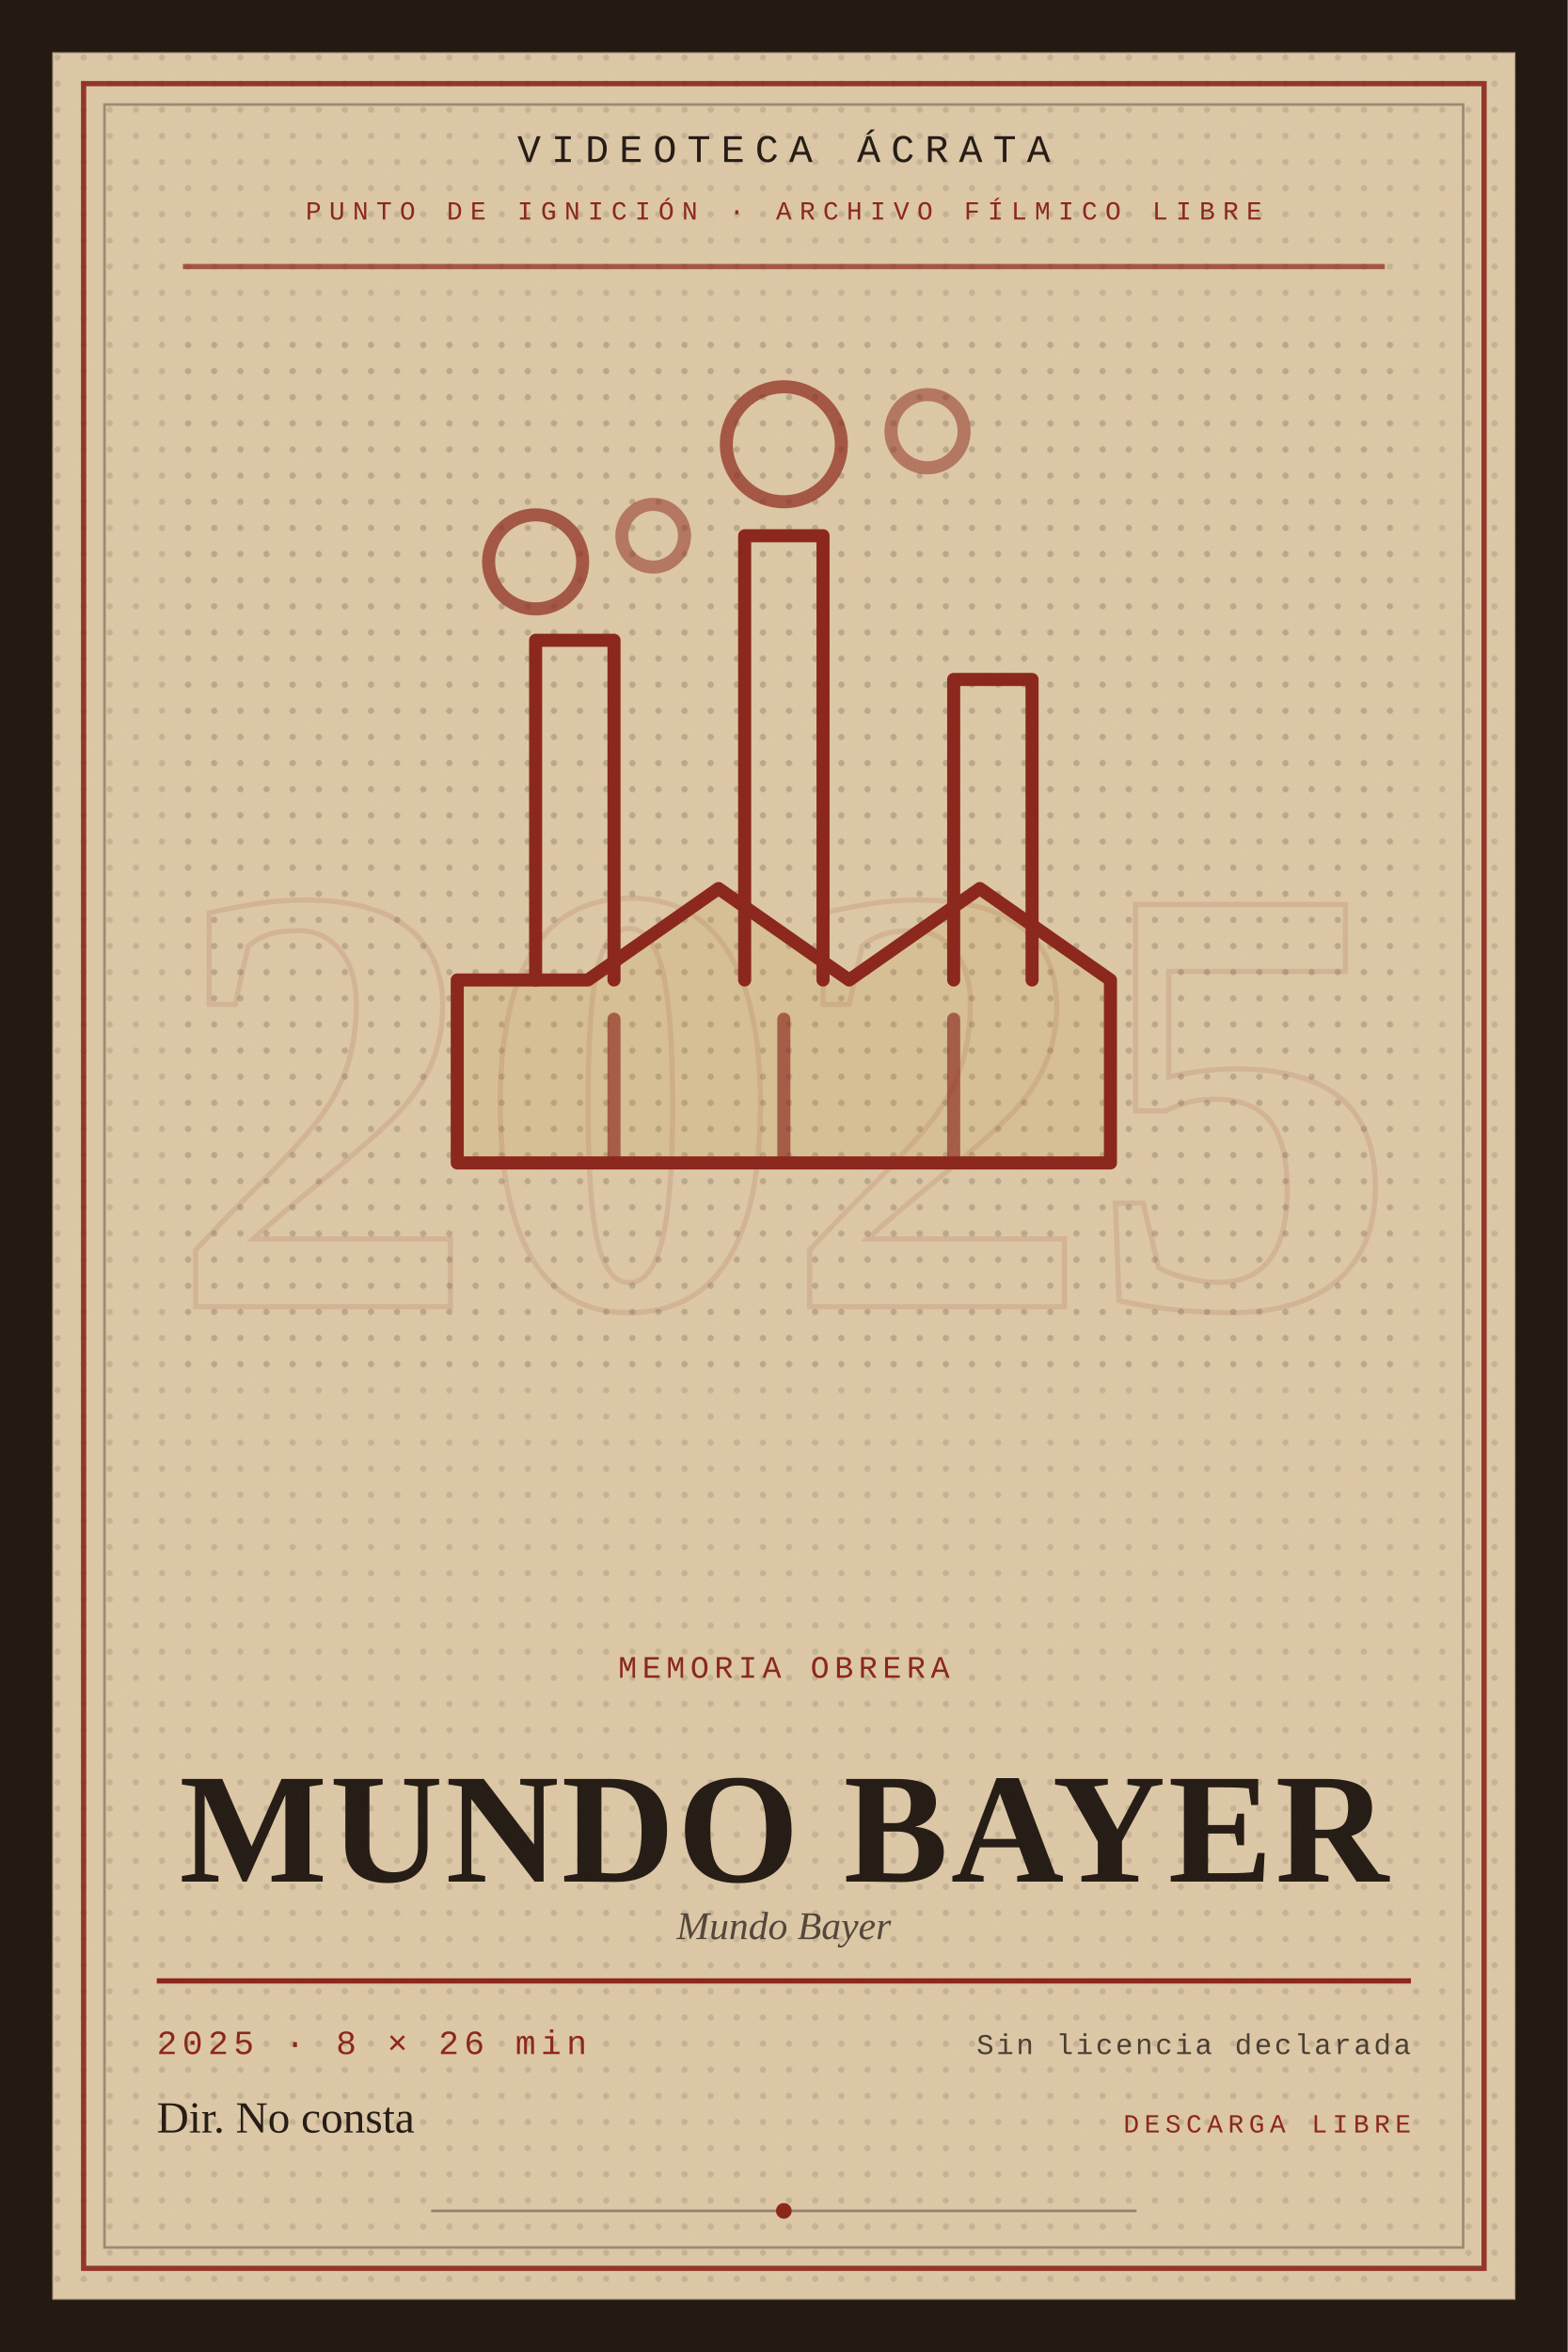
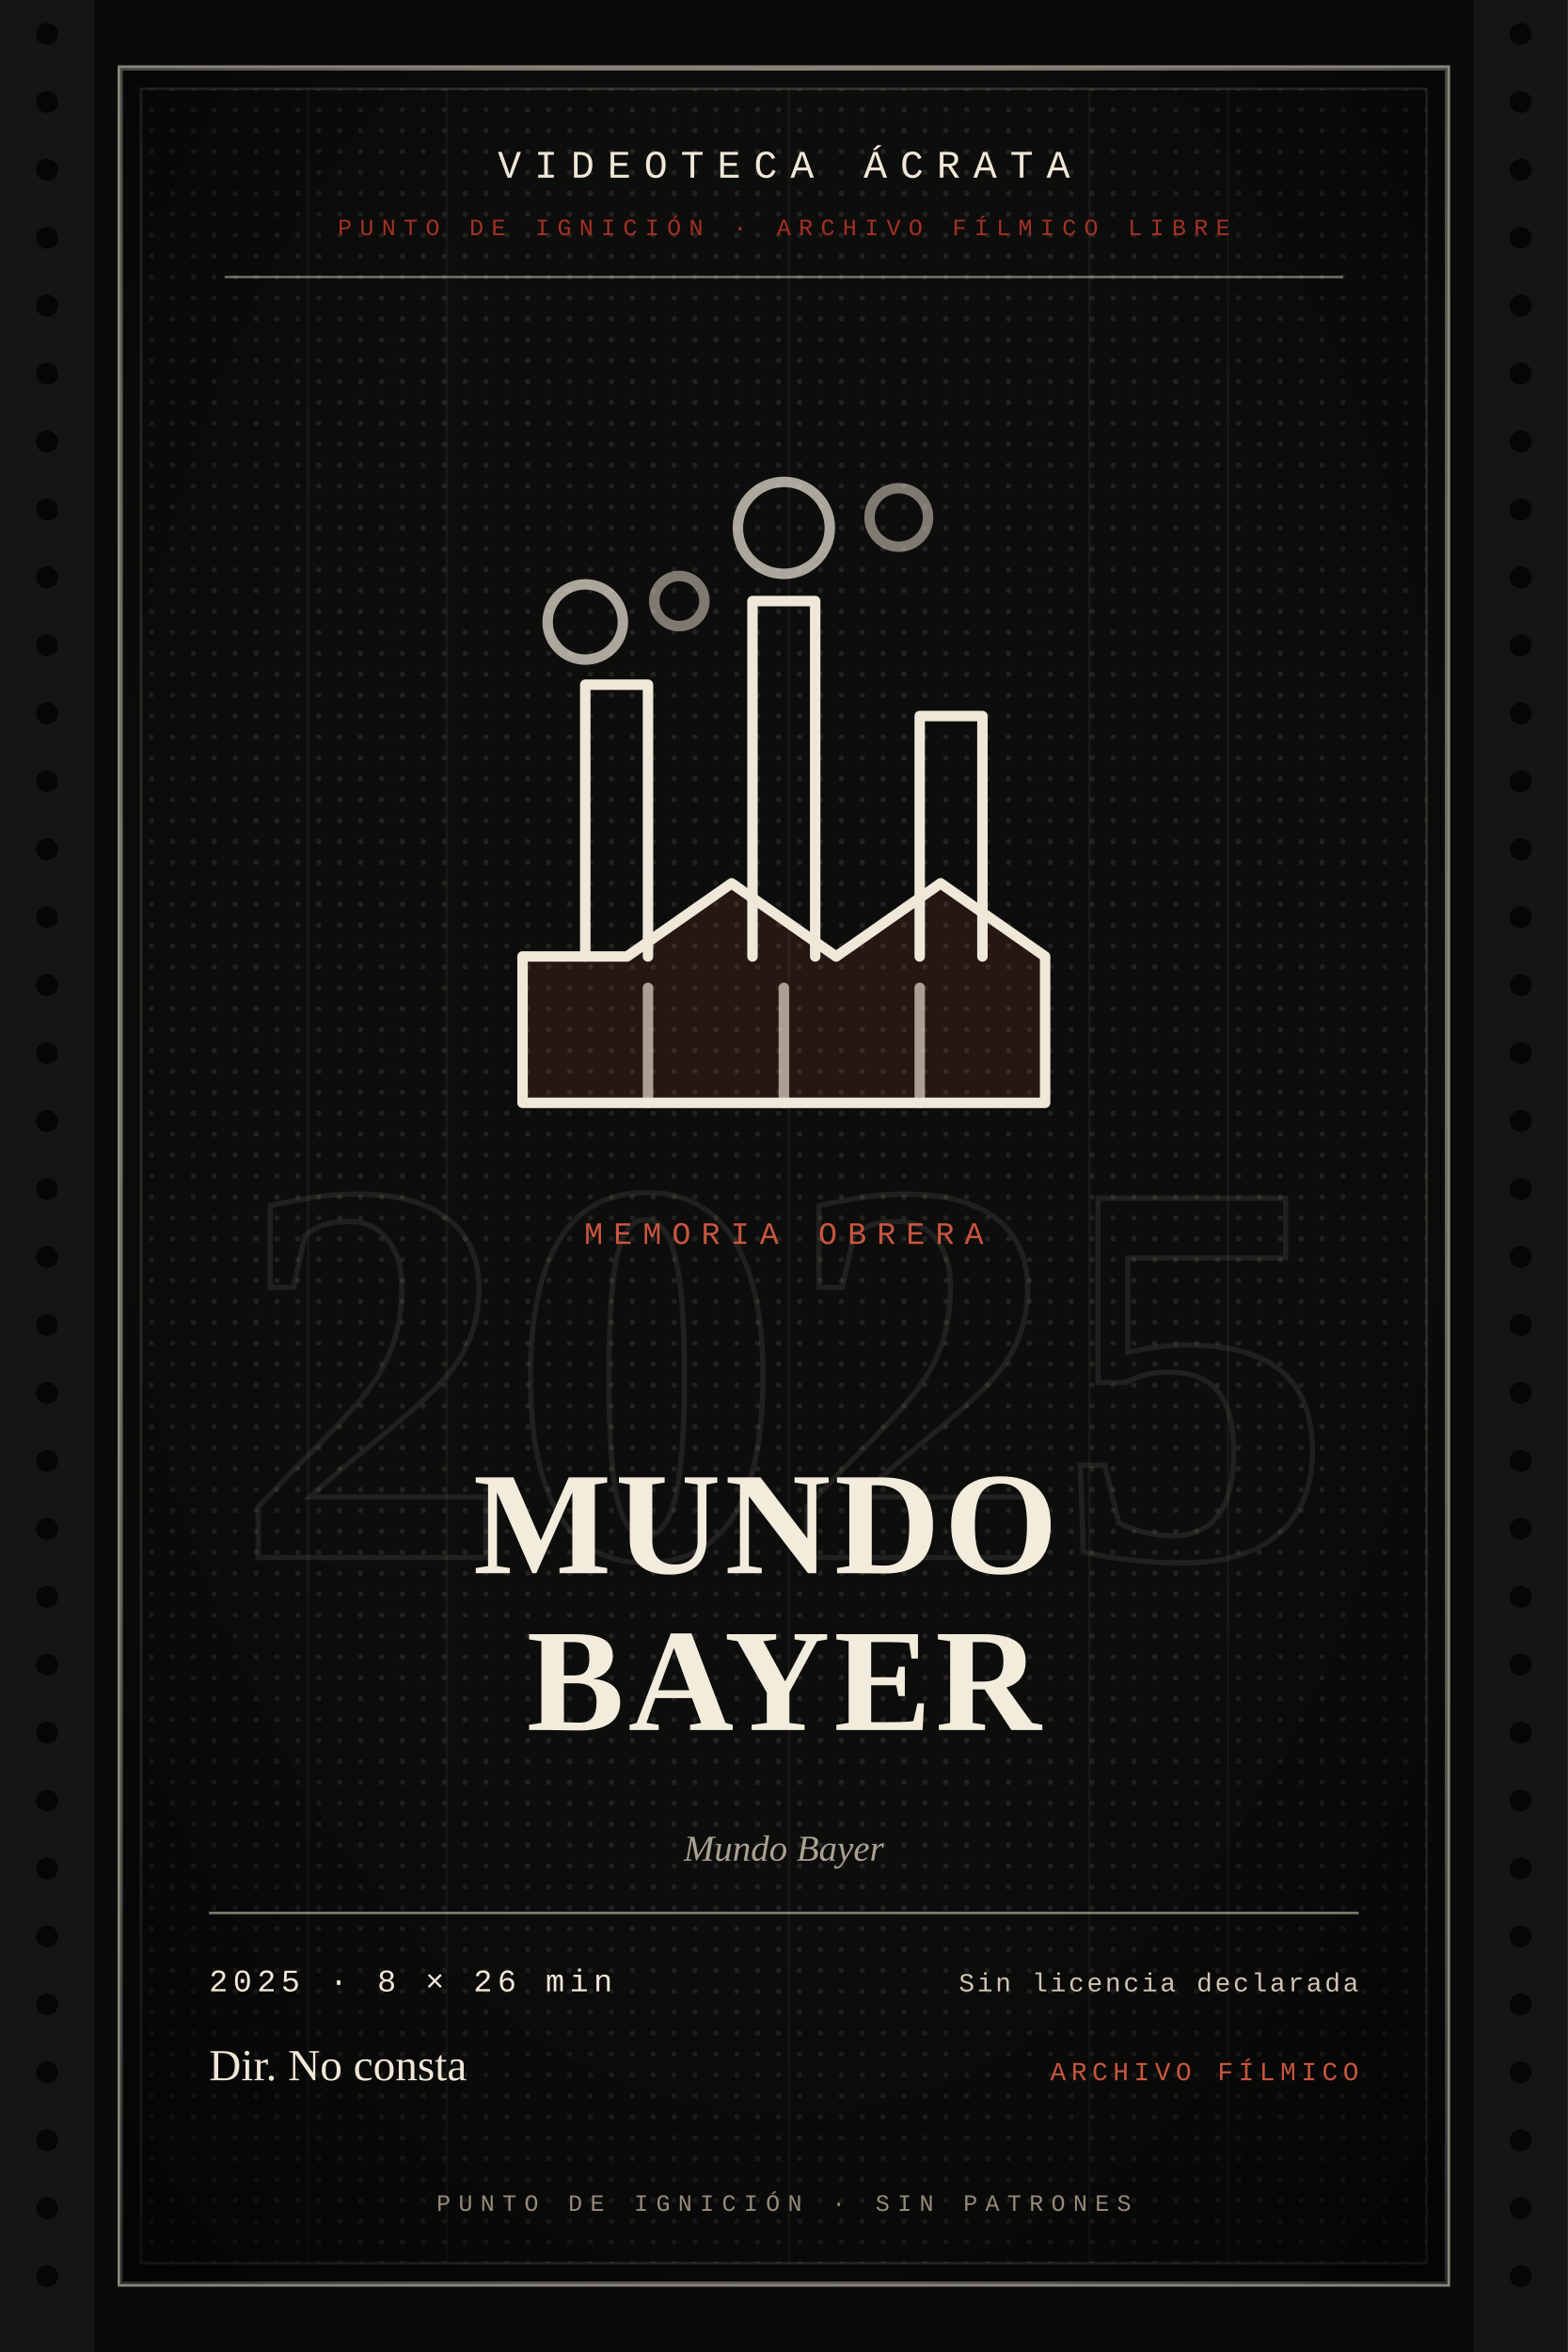
<svg xmlns="http://www.w3.org/2000/svg" viewBox="0 0 600 900" width="600" height="900" role="img" aria-labelledby="titulo-mundo-bayer desc-mundo-bayer">
  <defs>
-     <pattern id="trama" width="10" height="10" patternUnits="userSpaceOnUse">
-       <circle cx="2" cy="2" r="1.2" fill="#251b15" opacity=".18" />
+     <pattern id="grano-n" width="8" height="8" patternUnits="userSpaceOnUse">
+       <circle cx="2" cy="2" r="1" fill="#f2ecdc" opacity=".14" />
    </pattern>
-     <filter id="grano" x="0" y="0" width="100%" height="100%">
-       <feTurbulence type="fractalNoise" baseFrequency=".85" numOctaves="3" stitchTiles="stitch" result="ruido" />
-       <feColorMatrix in="ruido" type="saturate" values="0" result="gris" />
-       <feComponentTransfer in="gris" result="tenue">
-         <feFuncA type="table" tableValues="0 .12" />
-       </feComponentTransfer>
-       <feBlend in="SourceGraphic" in2="tenue" mode="multiply" />
-     </filter>
+     <radialGradient id="vineta-n" cx=".5" cy=".42" r=".78">
+       <stop offset="52%" stop-color="#000" stop-opacity="0" />
+       <stop offset="100%" stop-color="#000" stop-opacity=".72" />
+     </radialGradient>
  </defs>
-   <rect width="600" height="900" fill="#241a12" />
-   <rect x="20" y="20" width="560" height="860" fill="#dcc7a6" />
-   <rect x="20" y="20" width="560" height="860" fill="url(#trama)" opacity=".7" />
-   <rect x="32" y="32" width="536" height="836" fill="none" stroke="#8b261b" stroke-width="2" opacity=".9" />
-   <rect x="40" y="40" width="520" height="820" fill="none" stroke="#251b15" stroke-width="1" opacity=".35" />
-   <text x="300" y="62" text-anchor="middle" font-family="'Special Elite', 'Courier New', monospace" font-size="15" letter-spacing="4" fill="#251b15">VIDEOTECA ÁCRATA</text>
-   <text x="300" y="84" text-anchor="middle" font-family="'Special Elite', 'Courier New', monospace" font-size="10" letter-spacing="3" fill="#8b261b">PUNTO DE IGNICIÓN · ARCHIVO FÍLMICO LIBRE</text>
-   <path d="M70 102 L530 102" stroke="#8b261b" stroke-width="2" opacity=".7" />
-   <text x="300" y="500" text-anchor="middle" font-family="Georgia, 'Times New Roman', serif" font-weight="700" font-size="235" fill="none" stroke="#8b261b" stroke-width="2" opacity=".12">2025</text>
-   <rect x="65" y="125" width="470" height="405" fill="url(#trama)" opacity=".4" />
-   <g transform="translate(300 320) scale(1)">
+   <rect width="600" height="900" fill="#0a0a09" />
+   <rect x="0" y="0" width="36" height="900" fill="#151513" />
+   <rect x="564" y="0" width="36" height="900" fill="#151513" />
+   <g fill="#060605">
+     <circle cx="18" cy="13" r="4.2" />
+     <circle cx="582" cy="13" r="4.2" />
+     <circle cx="18" cy="39" r="4.2" />
+     <circle cx="582" cy="39" r="4.2" />
+     <circle cx="18" cy="65" r="4.2" />
+     <circle cx="582" cy="65" r="4.2" />
+     <circle cx="18" cy="91" r="4.2" />
+     <circle cx="582" cy="91" r="4.2" />
+     <circle cx="18" cy="117" r="4.2" />
+     <circle cx="582" cy="117" r="4.2" />
+     <circle cx="18" cy="143" r="4.2" />
+     <circle cx="582" cy="143" r="4.2" />
+     <circle cx="18" cy="169" r="4.2" />
+     <circle cx="582" cy="169" r="4.2" />
+     <circle cx="18" cy="195" r="4.2" />
+     <circle cx="582" cy="195" r="4.2" />
+     <circle cx="18" cy="221" r="4.2" />
+     <circle cx="582" cy="221" r="4.2" />
+     <circle cx="18" cy="247" r="4.2" />
+     <circle cx="582" cy="247" r="4.2" />
+     <circle cx="18" cy="273" r="4.2" />
+     <circle cx="582" cy="273" r="4.2" />
+     <circle cx="18" cy="299" r="4.2" />
+     <circle cx="582" cy="299" r="4.2" />
+     <circle cx="18" cy="325" r="4.2" />
+     <circle cx="582" cy="325" r="4.2" />
+     <circle cx="18" cy="351" r="4.2" />
+     <circle cx="582" cy="351" r="4.2" />
+     <circle cx="18" cy="377" r="4.2" />
+     <circle cx="582" cy="377" r="4.2" />
+     <circle cx="18" cy="403" r="4.2" />
+     <circle cx="582" cy="403" r="4.2" />
+     <circle cx="18" cy="429" r="4.2" />
+     <circle cx="582" cy="429" r="4.2" />
+     <circle cx="18" cy="455" r="4.2" />
+     <circle cx="582" cy="455" r="4.2" />
+     <circle cx="18" cy="481" r="4.2" />
+     <circle cx="582" cy="481" r="4.2" />
+     <circle cx="18" cy="507" r="4.2" />
+     <circle cx="582" cy="507" r="4.2" />
+     <circle cx="18" cy="533" r="4.2" />
+     <circle cx="582" cy="533" r="4.2" />
+     <circle cx="18" cy="559" r="4.2" />
+     <circle cx="582" cy="559" r="4.2" />
+     <circle cx="18" cy="585" r="4.2" />
+     <circle cx="582" cy="585" r="4.2" />
+     <circle cx="18" cy="611" r="4.2" />
+     <circle cx="582" cy="611" r="4.2" />
+     <circle cx="18" cy="637" r="4.2" />
+     <circle cx="582" cy="637" r="4.2" />
+     <circle cx="18" cy="663" r="4.2" />
+     <circle cx="582" cy="663" r="4.2" />
+     <circle cx="18" cy="689" r="4.2" />
+     <circle cx="582" cy="689" r="4.2" />
+     <circle cx="18" cy="715" r="4.2" />
+     <circle cx="582" cy="715" r="4.2" />
+     <circle cx="18" cy="741" r="4.2" />
+     <circle cx="582" cy="741" r="4.2" />
+     <circle cx="18" cy="767" r="4.2" />
+     <circle cx="582" cy="767" r="4.2" />
+     <circle cx="18" cy="793" r="4.2" />
+     <circle cx="582" cy="793" r="4.2" />
+     <circle cx="18" cy="819" r="4.2" />
+     <circle cx="582" cy="819" r="4.2" />
+     <circle cx="18" cy="845" r="4.2" />
+     <circle cx="582" cy="845" r="4.2" />
+     <circle cx="18" cy="871" r="4.2" />
+     <circle cx="582" cy="871" r="4.2" />
+   </g>
+   <rect x="46" y="26" width="508" height="848" fill="#0d0d0c" stroke="#efe8d8" stroke-width="2" stroke-opacity=".55" />
+   <rect x="54" y="34" width="492" height="832" fill="none" stroke="#efe8d8" stroke-width="1" stroke-opacity=".18" />
+   <rect x="54" y="34" width="492" height="832" fill="url(#grano-n)" opacity=".7" />
+   <g stroke="#efe8d8" stroke-opacity=".055" stroke-width="1">
+     <path d="M118 34V866" />
+     <path d="M171 34V866" />
+     <path d="M302 34V866" />
+     <path d="M417 34V866" />
+     <path d="M470 34V866" />
+   </g>
+   <rect x="46" y="26" width="508" height="848" fill="url(#vineta-n)" />
+   <text x="300" y="68" text-anchor="middle" font-family="'Courier Prime', 'Courier New', monospace" font-size="15" letter-spacing="5" fill="#efe8d8">VIDEOTECA ÁCRATA</text>
+   <text x="300" y="90" text-anchor="middle" font-family="'Courier Prime', 'Courier New', monospace" font-size="9" letter-spacing="3" fill="#a33124">PUNTO DE IGNICIÓN · ARCHIVO FÍLMICO LIBRE</text>
+   <path d="M86 106 L514 106" stroke="#efe8d8" stroke-width="1" stroke-opacity=".42" />
+   <text x="300" y="596" text-anchor="middle" font-family="Georgia, 'Times New Roman', serif" font-weight="700" font-size="210" fill="none" stroke="#efe8d8" stroke-width="2" stroke-opacity=".09">2025</text>
+   <g transform="translate(300 322) scale(0.8)">
    <g>
-       <path d="M-125 55 L-125 125 L125 125 L125 55 L75 20 L25 55 L-25 20 L-75 55 Z" fill="#b98a24" opacity=".14" />
-       <path d="M-125 55 L-125 125 L125 125 L125 55 L75 20 L25 55 L-25 20 L-75 55 Z" fill="none" stroke="#8b261b" stroke-width="5" stroke-linecap="round" stroke-linejoin="round" />
-       <path d="M-95 55 L-95 -75 L-65 -75 L-65 55" fill="none" stroke="#8b261b" stroke-width="5" stroke-linecap="round" stroke-linejoin="round" />
-       <path d="M-15 55 L-15 -115 L15 -115 L15 55" fill="none" stroke="#8b261b" stroke-width="5" stroke-linecap="round" stroke-linejoin="round" />
-       <path d="M65 55 L65 -60 L95 -60 L95 55" fill="none" stroke="#8b261b" stroke-width="5" stroke-linecap="round" stroke-linejoin="round" />
-       <path d="M-65 125 L-65 70 M0 125 L0 70 M65 125 L65 70" fill="none" stroke="#8b261b" stroke-width="5" stroke-linecap="round" stroke-linejoin="round" opacity=".65" />
-       <circle cx="-95" cy="-105" r="18" fill="none" stroke="#8b261b" stroke-width="5" stroke-linecap="round" stroke-linejoin="round" opacity=".7" />
-       <circle cx="-50" cy="-115" r="12" fill="none" stroke="#8b261b" stroke-width="5" stroke-linecap="round" stroke-linejoin="round" opacity=".5" />
-       <circle cx="0" cy="-150" r="22" fill="none" stroke="#8b261b" stroke-width="5" stroke-linecap="round" stroke-linejoin="round" opacity=".7" />
-       <circle cx="55" cy="-155" r="14" fill="none" stroke="#8b261b" stroke-width="5" stroke-linecap="round" stroke-linejoin="round" opacity=".5" />
+       <path d="M-125 55 L-125 125 L125 125 L125 55 L75 20 L25 55 L-25 20 L-75 55 Z" fill="#c8563f" opacity=".14" />
+       <path d="M-125 55 L-125 125 L125 125 L125 55 L75 20 L25 55 L-25 20 L-75 55 Z" fill="none" stroke="#efe8d8" stroke-width="5" stroke-linecap="round" stroke-linejoin="round" />
+       <path d="M-95 55 L-95 -75 L-65 -75 L-65 55" fill="none" stroke="#efe8d8" stroke-width="5" stroke-linecap="round" stroke-linejoin="round" />
+       <path d="M-15 55 L-15 -115 L15 -115 L15 55" fill="none" stroke="#efe8d8" stroke-width="5" stroke-linecap="round" stroke-linejoin="round" />
+       <path d="M65 55 L65 -60 L95 -60 L95 55" fill="none" stroke="#efe8d8" stroke-width="5" stroke-linecap="round" stroke-linejoin="round" />
+       <path d="M-65 125 L-65 70 M0 125 L0 70 M65 125 L65 70" fill="none" stroke="#efe8d8" stroke-width="5" stroke-linecap="round" stroke-linejoin="round" opacity=".65" />
+       <circle cx="-95" cy="-105" r="18" fill="none" stroke="#efe8d8" stroke-width="5" stroke-linecap="round" stroke-linejoin="round" opacity=".7" />
+       <circle cx="-50" cy="-115" r="12" fill="none" stroke="#efe8d8" stroke-width="5" stroke-linecap="round" stroke-linejoin="round" opacity=".5" />
+       <circle cx="0" cy="-150" r="22" fill="none" stroke="#efe8d8" stroke-width="5" stroke-linecap="round" stroke-linejoin="round" opacity=".7" />
+       <circle cx="55" cy="-155" r="14" fill="none" stroke="#efe8d8" stroke-width="5" stroke-linecap="round" stroke-linejoin="round" opacity=".5" />
    </g>
  </g>
-   <text x="300" y="642" text-anchor="middle" font-family="'Special Elite', 'Courier New', monospace" font-size="12" letter-spacing="2" fill="#8b261b">MEMORIA OBRERA</text>
-   <text text-anchor="middle" font-family="Georgia, 'Times New Roman', serif" font-weight="700" font-size="60" letter-spacing="1" fill="#251b15">
-     <tspan x="300" y="720">MUNDO BAYER</tspan>
+   <text x="300" y="476" text-anchor="middle" font-family="'Courier Prime', 'Courier New', monospace" font-size="12" letter-spacing="4" fill="#c8563f">MEMORIA OBRERA</text>
+   <text text-anchor="middle" font-family="Georgia, 'Times New Roman', serif" font-weight="700" font-size="56" letter-spacing="1.5" fill="#f2ecdc">
+     <tspan x="300" y="602">MUNDO</tspan>
+     <tspan x="300" y="662">BAYER</tspan>
  </text>
-   <text x="300" y="742" text-anchor="middle" font-family="Georgia, 'Times New Roman', serif" font-style="italic" font-size="15" fill="#251b15" opacity=".75">Mundo Bayer</text>
-   <path d="M60 758 L540 758" stroke="#8b261b" stroke-width="2" />
-   <text x="60" y="786" font-family="'Special Elite', 'Courier New', monospace" font-size="13" letter-spacing="2" fill="#8b261b">2025 · 8 × 26 min</text>
-   <text x="540" y="786" text-anchor="end" font-family="'Special Elite', 'Courier New', monospace" font-size="11" letter-spacing="1" fill="#251b15" opacity=".8">Sin licencia declarada</text>
-   <text x="60" y="816" font-family="Georgia, 'Times New Roman', serif" font-size="17" fill="#251b15">Dir. No consta</text>
-   <text x="540" y="816" text-anchor="end" font-family="'Special Elite', 'Courier New', monospace" font-size="10" letter-spacing="2" fill="#8b261b">DESCARGA LIBRE</text>
-   <g transform="translate(300 846)">
-     <path d="M-135 0 L135 0" stroke="#251b15" stroke-width="1" opacity=".4" />
-     <circle cx="0" cy="0" r="3" fill="#8b261b" />
-   </g>
-   <rect x="20" y="20" width="560" height="860" fill="none" stroke="#251b15" stroke-width="1" opacity=".2" filter="url(#grano)" />
+   <text x="300" y="712" text-anchor="middle" font-family="Georgia, 'Times New Roman', serif" font-style="italic" font-size="14" fill="#cfc7b4" opacity=".8">Mundo Bayer</text>
+   <path d="M80 732 L520 732" stroke="#efe8d8" stroke-width="1" stroke-opacity=".5" />
+   <text x="80" y="762" font-family="'Courier Prime', 'Courier New', monospace" font-size="12" letter-spacing="2" fill="#efe8d8">2025 · 8 × 26 min</text>
+   <text x="520" y="762" text-anchor="end" font-family="'Courier Prime', 'Courier New', monospace" font-size="10" letter-spacing="1" fill="#cfc7b4">Sin licencia declarada</text>
+   <text x="80" y="796" font-family="Georgia, 'Times New Roman', serif" font-size="17" fill="#efe8d8">Dir. No consta</text>
+   <text x="520" y="796" text-anchor="end" font-family="'Courier Prime', 'Courier New', monospace" font-size="10" letter-spacing="2" fill="#c8563f">ARCHIVO FÍLMICO</text>
+   <text x="300" y="846" text-anchor="middle" font-family="'Courier Prime', 'Courier New', monospace" font-size="9" letter-spacing="3" fill="#948c79">PUNTO DE IGNICIÓN · SIN PATRONES</text>
</svg>
